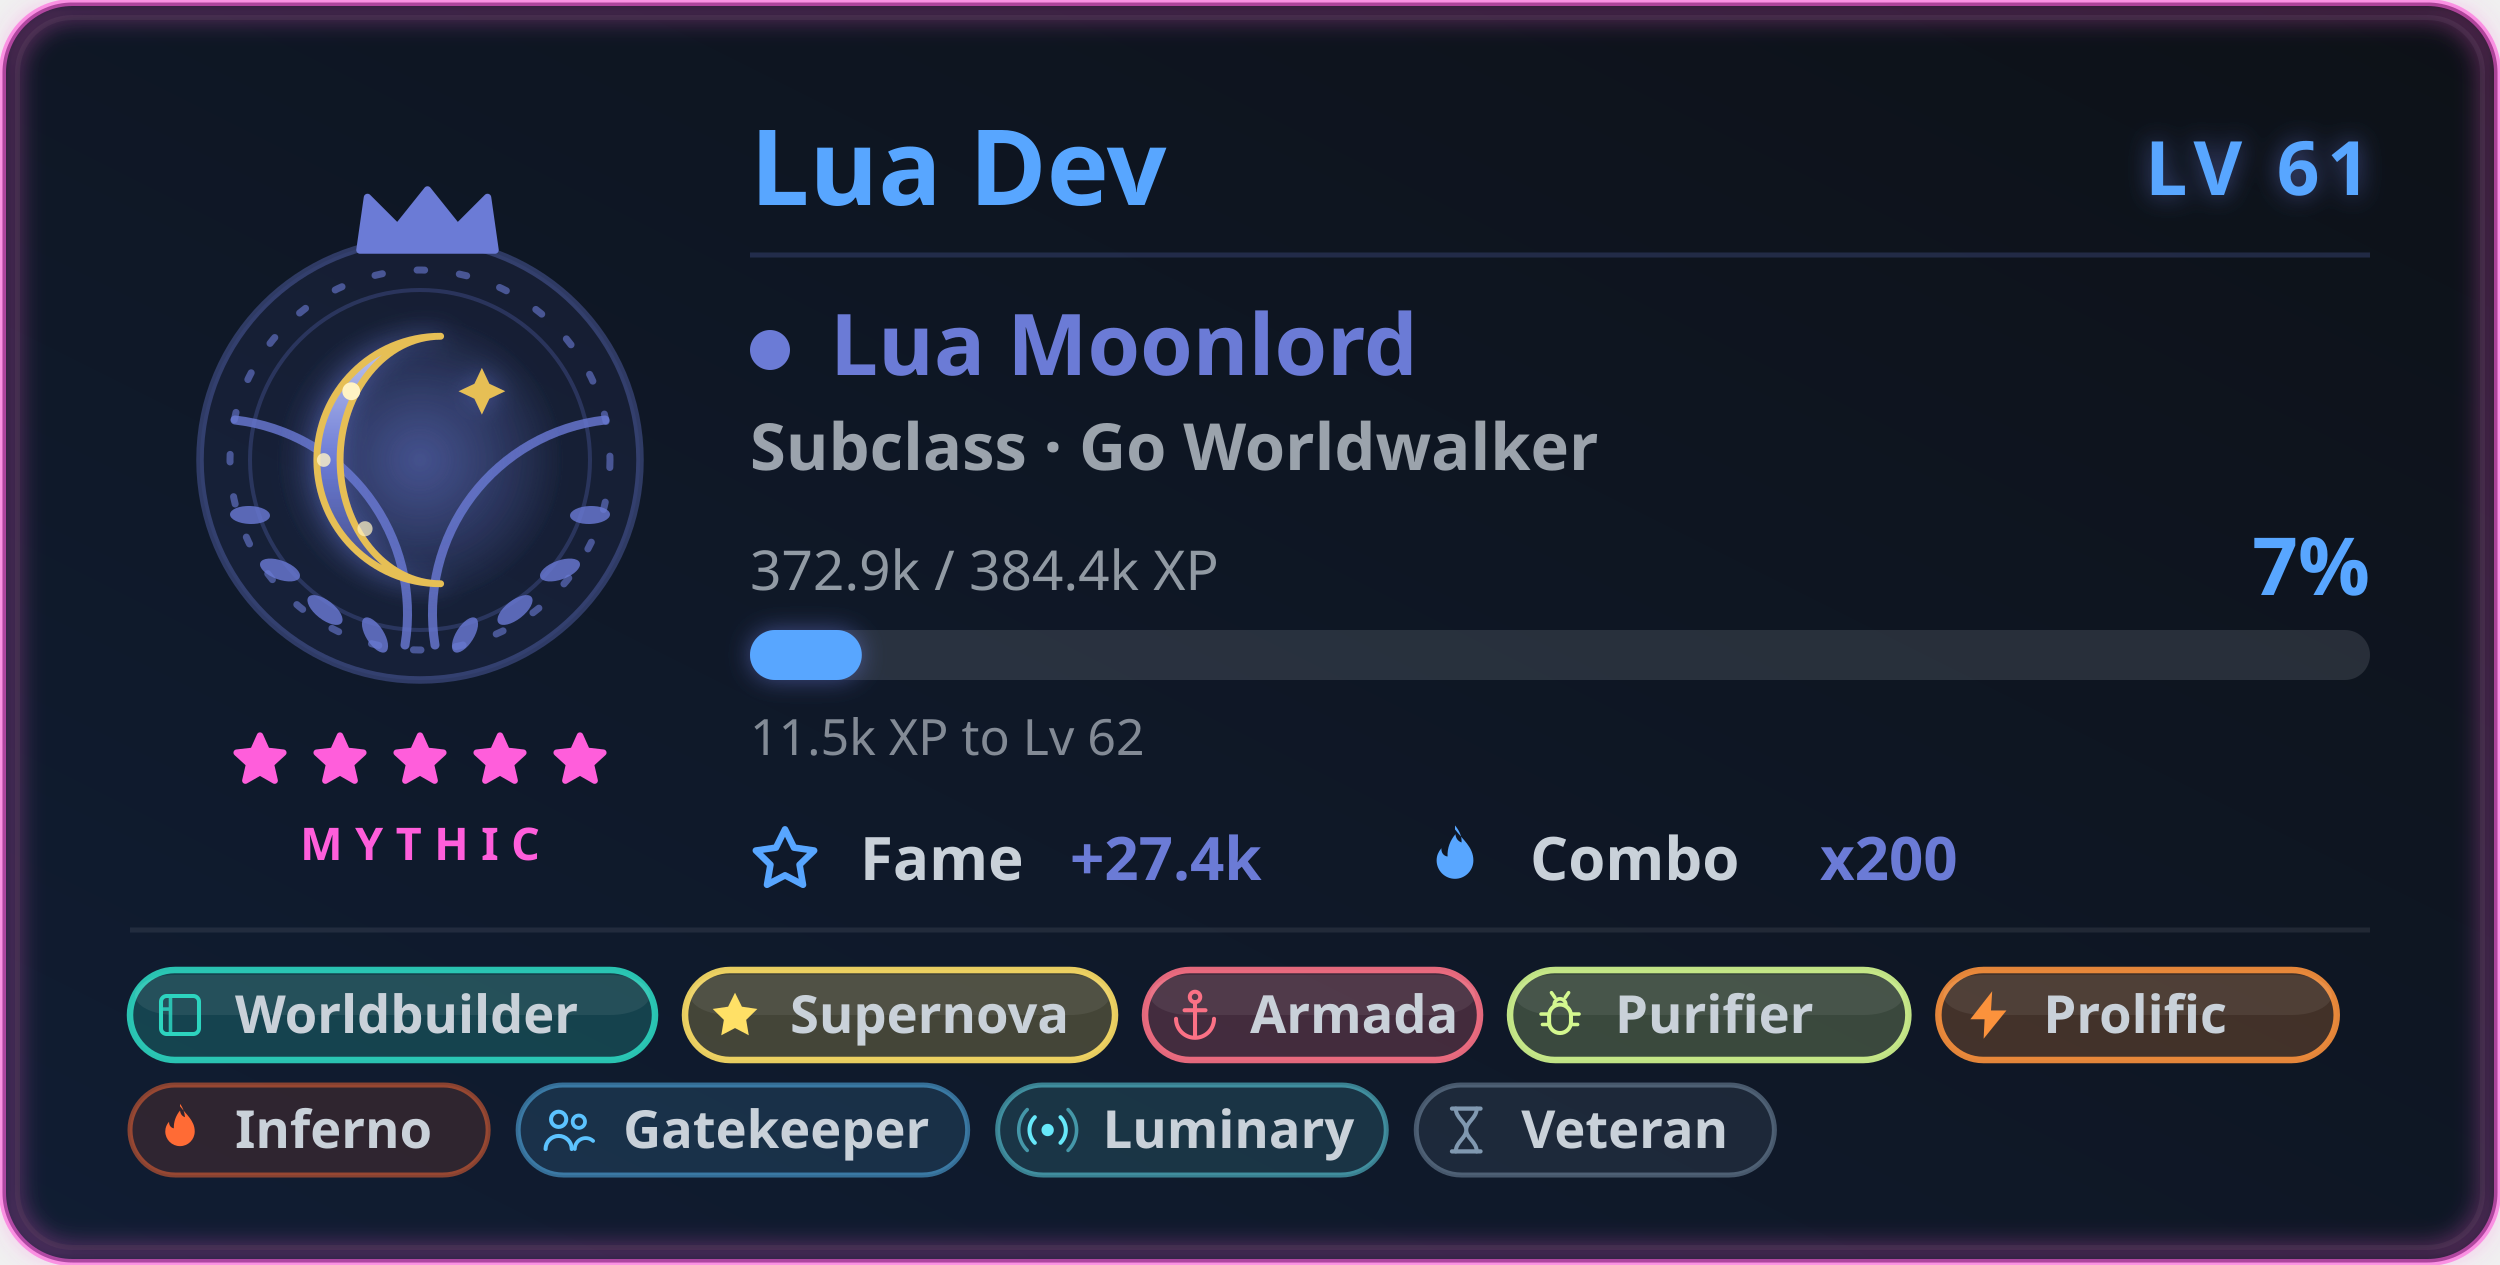
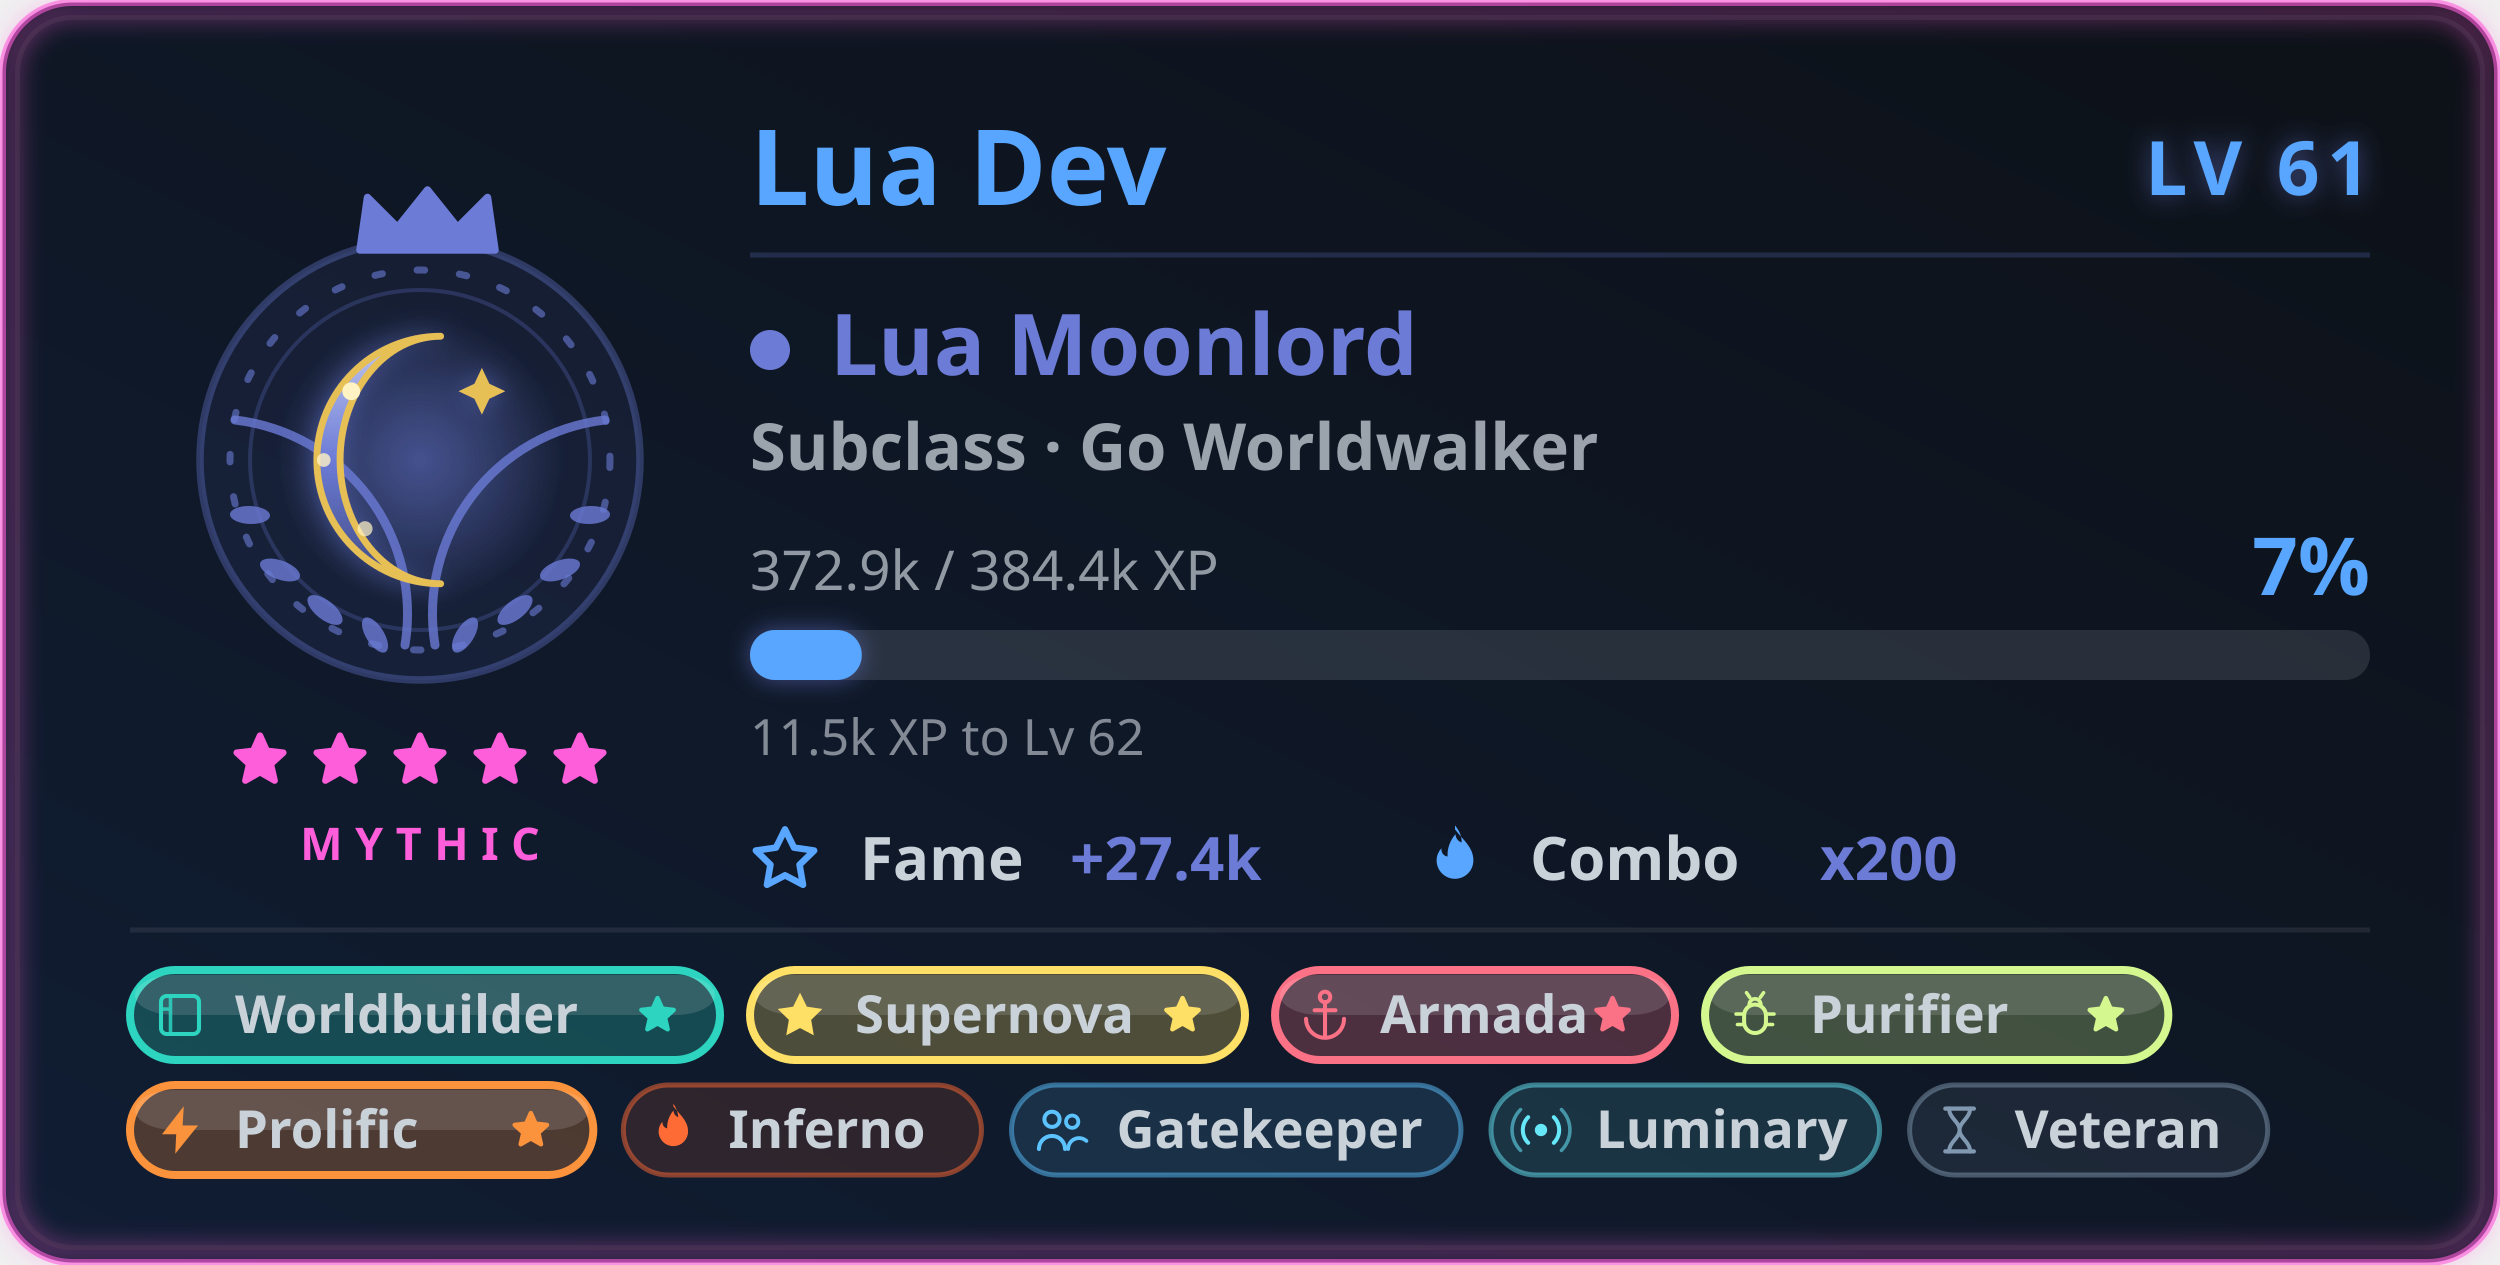
<svg xmlns="http://www.w3.org/2000/svg" width="500" height="253" viewBox="0 0 500 253" role="img" aria-labelledby="card-title-a11y card-desc-a11y">
  <style>
text { font-family: 'Segoe UI', Ubuntu, 'Helvetica Neue', sans-serif; }
.title { font-size: 18px; font-weight: 600; fill: #58a6ff; }
.title-icon { fill: #58a6ff; }
.icon { fill: #58a6ff; }


.gl-name { font-size: 21px; font-weight: 700; fill: #58a6ff; }
.gl-lvl { font-size: 15px; font-weight: 800; letter-spacing: 1.5px; fill: #58a6ff; }
.gl-class { font-size: 17px; font-weight: 700; fill: #6b7bd6; }
.gl-sub { font-size: 13px; font-weight: 600; fill: #c9d1d9; opacity: 0.75; }
.gl-meta { font-size: 11px; fill: #c9d1d9; opacity: 0.7; }
.gl-pct { font-size: 16px; font-weight: 800; fill: #58a6ff; }
.gl-chip-label { font-size: 12px; font-weight: 600; fill: #c9d1d9; }
.gl-chip-value { font-size: 12px; font-weight: 800; fill: #6b7bd6; }
.gl-hint { font-size: 10px; fill: #c9d1d9; opacity: 0.62; }
.gl-badge-label { font-size: 10.5px; font-weight: 600; }
.gl-rarity { font-size: 9px; font-weight: 700; letter-spacing: 2.5px; fill: #ff5edb; }

</style>
  <defs>
    <linearGradient id="card-bg" x1="0" y1="0" x2="1" y2="1" gradientTransform="rotate(90, 0.5, 0.5)">
      <stop offset="0.0%" stop-color="#0d1117" />
      <stop offset="100.0%" stop-color="#101d33" />
    </linearGradient>
    <filter id="card-glow" x="-50%" y="-50%" width="200%" height="200%">
      <feGaussianBlur in="SourceGraphic" stdDeviation="3" result="blur" />
      <feFlood flood-color="#58a6ff" flood-opacity="0.55" result="tint" />
      <feComposite in="tint" in2="blur" operator="in" result="softGlow" />
      <feMerge>
        <feMergeNode in="softGlow" />
        <feMergeNode in="SourceGraphic" />
      </feMerge>
    </filter>
    <filter id="gl-glow" x="-60%" y="-60%" width="220%" height="220%">
      <feGaussianBlur in="SourceGraphic" stdDeviation="2.4" result="b" />
      <feFlood flood-color="#6b7bd6" flood-opacity="0.55" result="t" />
      <feComposite in="t" in2="b" operator="in" result="g" />
      <feMerge>
        <feMergeNode in="g" />
        <feMergeNode in="SourceGraphic" />
      </feMerge>
    </filter>
    <filter id="gl-rarity" x="-20%" y="-20%" width="140%" height="140%">
      <feGaussianBlur stdDeviation="2.4" />
    </filter>
  </defs>
  <rect x="0.5" y="0.5" width="499" height="252" rx="14" fill="url(#card-bg)" stroke="#ff5edb" stroke-width="1.4" stroke-opacity="0.6" />
  <rect x="3.5" y="3.5" width="493" height="246" rx="11" fill="none" stroke="#30363d" stroke-opacity="0.4" />
  <rect x="2" y="2" width="496" height="249" rx="13" fill="none" stroke="#ff5edb" stroke-width="3.5" stroke-opacity="0.4" filter="url(#gl-rarity)" />
  <g class="fade">
    <g class="">
      <g class="flourish">
        <g transform="translate(84,0)">
          <g transform="translate(0,92)">
            <path d="M3 37 A 39 39 0 0 1 37 -8" fill="none" stroke="#6b7bd6" stroke-width="1.8" stroke-linecap="round" opacity="0.8" />
            <g fill="#6b7bd6" opacity="0.8">
              <ellipse cx="9" cy="35" rx="4" ry="1.8" transform="rotate(-58 9 35)" />
              <ellipse cx="19" cy="30" rx="4.2" ry="1.9" transform="rotate(-38 19 30)" />
              <ellipse cx="28" cy="22" rx="4.2" ry="1.9" transform="rotate(-20 28 22)" />
              <ellipse cx="34" cy="11" rx="4" ry="1.8" transform="rotate(-2 34 11)" />
            </g>
          </g>
        </g>
        <g transform="translate(84,0) scale(-1,1)">
          <g transform="translate(0,92)">
            <path d="M3 37 A 39 39 0 0 1 37 -8" fill="none" stroke="#6b7bd6" stroke-width="1.8" stroke-linecap="round" opacity="0.8" />
            <g fill="#6b7bd6" opacity="0.8">
              <ellipse cx="9" cy="35" rx="4" ry="1.8" transform="rotate(-58 9 35)" />
              <ellipse cx="19" cy="30" rx="4.2" ry="1.9" transform="rotate(-38 19 30)" />
              <ellipse cx="28" cy="22" rx="4.2" ry="1.9" transform="rotate(-20 28 22)" />
              <ellipse cx="34" cy="11" rx="4" ry="1.8" transform="rotate(-2 34 11)" />
            </g>
          </g>
        </g>
      </g>
      <circle cx="84" cy="92" r="44" fill="#6b7bd6" fill-opacity="0.08" stroke="#6b7bd6" stroke-opacity="0.35" stroke-width="1.5" />
      <g class="">
        <circle cx="84" cy="92" r="38" fill="none" stroke="#6b7bd6" stroke-opacity="0.6" stroke-width="1.4" stroke-dasharray="1.5 7" stroke-linecap="round" />
        <circle cx="84" cy="92" r="34" fill="none" stroke="#6b7bd6" stroke-opacity="0.25" stroke-width="0.8" />
      </g>
      <g class="" filter="url(#gl-glow)">
        <svg class="" x="51" y="59" width="66" height="66" viewBox="0 0 48 48" aria-hidden="true">
          <defs>
            <radialGradient id="luHalo" cx="0.5" cy="0.5" r="0.5">
              <stop offset="0" stop-color="#6b7bd6" stop-opacity="0.42" />
              <stop offset="1" stop-color="#6b7bd6" stop-opacity="0" />
            </radialGradient>
            <linearGradient id="luMoon" x1="0" y1="0" x2="0" y2="1">
              <stop offset="0" stop-color="#c4caef" />
              <stop offset="0.5" stop-color="#6b7bd6" />
              <stop offset="1" stop-color="#404a80" />
            </linearGradient>
          </defs>
          <circle cx="24" cy="24" r="21" fill="url(#luHalo)" />
          <path d="M27 6 A18 18 0 1 0 27 42 A13 16 0 1 1 27 6 Z" fill="url(#luMoon)" stroke="#e6bf55" stroke-width="1" stroke-linejoin="round" />
          <circle cx="14" cy="14" r="1.3" fill="#fff3c4" />
          <circle cx="10" cy="24" r="1" fill="#fff3c4" opacity="0.8" />
          <circle cx="16" cy="34" r="1.1" fill="#fff3c4" opacity="0.7" />
          <path d="M33 10.6 l1.088 2.312 l2.312 1.088 l-2.312 1.088 l-1.088 2.312 l-1.088 -2.312 l-2.312 -1.088 l2.312 -1.088 Z" fill="#e6bf55" />
        </svg>
      </g>
      <g transform="translate(69, 36.5) scale(1.5)">
        <path d="M2 9 L3 2 L7 6 L11 1 L15 6 L19 2 L20 9 Z" fill="#6b7bd6" stroke="#6b7bd6" stroke-width="1" stroke-linejoin="round" />
      </g>
    </g>
    <g>
      <g class="" transform="translate(45.5, 145.5) scale(0.5416667)" fill="#ff5edb" stroke="#ff5edb" stroke-width="2.4" stroke-linejoin="round" stroke-linecap="round" opacity="1">
        <path d="M12 3 L14.5 8.6 L20.6 9.3 L16 13.5 L17.4 19.6 L12 16.5 L6.6 19.6 L8 13.5 L3.4 9.3 L9.5 8.6 Z" />
      </g>
      <g class="" transform="translate(61.5, 145.5) scale(0.5416667)" fill="#ff5edb" stroke="#ff5edb" stroke-width="2.4" stroke-linejoin="round" stroke-linecap="round" opacity="1">
        <path d="M12 3 L14.5 8.6 L20.6 9.3 L16 13.5 L17.4 19.6 L12 16.5 L6.6 19.6 L8 13.5 L3.4 9.3 L9.5 8.6 Z" />
      </g>
      <g class="" transform="translate(77.5, 145.5) scale(0.5416667)" fill="#ff5edb" stroke="#ff5edb" stroke-width="2.4" stroke-linejoin="round" stroke-linecap="round" opacity="1">
        <path d="M12 3 L14.5 8.6 L20.6 9.3 L16 13.5 L17.4 19.6 L12 16.5 L6.6 19.6 L8 13.5 L3.4 9.3 L9.5 8.6 Z" />
      </g>
      <g class="" transform="translate(93.5, 145.5) scale(0.5416667)" fill="#ff5edb" stroke="#ff5edb" stroke-width="2.4" stroke-linejoin="round" stroke-linecap="round" opacity="1">
        <path d="M12 3 L14.5 8.6 L20.6 9.3 L16 13.5 L17.4 19.6 L12 16.5 L6.6 19.6 L8 13.5 L3.4 9.3 L9.5 8.6 Z" />
      </g>
      <g class="" transform="translate(109.5, 145.5) scale(0.5416667)" fill="#ff5edb" stroke="#ff5edb" stroke-width="2.4" stroke-linejoin="round" stroke-linecap="round" opacity="1">
        <path d="M12 3 L14.5 8.6 L20.6 9.3 L16 13.5 L17.4 19.6 L12 16.5 L6.6 19.6 L8 13.5 L3.4 9.3 L9.5 8.6 Z" />
      </g>
    </g>
    <text class="gl-rarity" x="84" y="172" text-anchor="middle">MYTHIC</text>
  </g>
  <g class="fade" style="animation-delay:.15s">
    <text class="gl-name" x="150" y="41">Lua Dev</text>
    <text class="gl-lvl glow-pulse" x="474" y="39" text-anchor="end" filter="url(#gl-glow)">LV 61</text>
    <line x1="150" y1="51" x2="474" y2="51" stroke="#6b7bd6" stroke-opacity="0.22" stroke-width="1" />
    <circle cx="154" cy="70" r="4" fill="#6b7bd6" />
    <text class="gl-class" x="166" y="75">Lua Moonlord</text>
    <text class="gl-sub" x="150" y="94">Subclass · Go Worldwalker</text>
    <text class="gl-meta" x="150" y="118">372.9k / 384.4k XP</text>
    <text class="gl-pct " x="474" y="119" text-anchor="end">7%</text>
    <rect x="150" y="126" width="324" height="10" rx="5" fill="#c9d1d9" fill-opacity="0.14" />
    <rect class="xp-fill " x="150" y="126" width="22.364" height="10" rx="5" fill="#58a6ff" filter="url(#gl-glow)" />
    <text class="gl-hint" x="150" y="151">11.5k XP to Lv 62</text>
    <g transform="translate(150, 176)">
      <svg class="icon" x="0" y="-11" width="14" height="14" viewBox="0 0 16 16" aria-hidden="true">
        <path fill-rule="evenodd" d="M8 .25a.75.75 0 0 1 .673.418l1.882 3.815 4.21.612a.75.75 0 0 1 .416 1.279l-3.046 2.97.719 4.192a.75.75 0 0 1-1.088.791L8 12.347l-3.766 1.98a.75.75 0 0 1-1.088-.79l.72-4.194L.818 6.374a.75.75 0 0 1 .416-1.28l4.21-.611L7.327.668A.75.75 0 0 1 8 .25zm0 2.445L6.615 5.5a.75.75 0 0 1-.564.41l-3.097.45 2.24 2.184a.75.75 0 0 1 .216.664l-.528 3.084 2.769-1.456a.75.75 0 0 1 .698 0l2.77 1.456-.53-3.084a.75.75 0 0 1 .216-.664l2.24-2.183-3.096-.45a.75.75 0 0 1-.564-.41L8 2.694v.001z" />
      </svg>
      <text class="gl-chip-label" x="22" y="0">Fame</text>
      <text class="gl-chip-value" x="64" y="0">+27.4k</text>
    </g>
    <g transform="translate(284, 176)">
      <svg class="icon" x="0" y="-11" width="14" height="14" viewBox="0 0 16 16" aria-hidden="true">
        <path fill-rule="evenodd" d="M8 1c1.7 2.3 4.2 4 4.2 7.1a4.2 4.2 0 0 1-8.4 0c0-1.1.4-2 1.1-2.8-.1 1 .5 1.8 1.4 1.9-.1-1.9.6-3.7 1.8-5.1.1 1 .6 1.6 1.4 1.9.1-1.4-.5-2.7-1.5-3.9z" />
      </svg>
      <text class="gl-chip-label" x="22" y="0">Combo</text>
      <text class="gl-chip-value" x="80" y="0">x200</text>
    </g>
  </g>
  <g class="fade" style="animation-delay:.2s">
    <line x1="26" y1="186" x2="474" y2="186" stroke="#c9d1d9" stroke-opacity="0.1" stroke-width="1" />
    <g>
-       <rect x="26" y="194" width="105.003" height="18" rx="9" fill="#2dd4bf" fill-opacity="0.22" stroke="#2dd4bf" stroke-opacity="0.9" stroke-width="1.3" />
-       <rect x="27" y="195" width="103.003" height="8" rx="8" fill="#ffffff" fill-opacity="0.07" />
+       <rect x="26" y="194" width="118.003" height="18" rx="9" fill="#2dd4bf" fill-opacity="0.26" stroke="#2dd4bf" stroke-opacity="1" stroke-width="1.6" />
+       <rect x="27" y="195" width="116.003" height="8" rx="8" fill="#ffffff" fill-opacity="0.13" />
      <g transform="translate(30.3, 197.3) scale(0.475)">
        <rect x="4" y="4" width="16" height="16" rx="2.4" fill="none" stroke="#2dd4bf" stroke-width="1.7" />
        <path d="M8 4v16 M4 9.5h4" fill="none" stroke="#2dd4bf" stroke-width="1.5" opacity="0.85" />
      </g>
      <text class="gl-badge-label" x="47" y="206.6" fill="#c9d1d9" font-weight="800">Worldbuilder</text>
-     </g>
-     <g>
-       <rect x="137.003" y="194" width="86.002" height="18" rx="9" fill="#ffe066" fill-opacity="0.22" stroke="#ffe066" stroke-opacity="0.9" stroke-width="1.3" />
-       <rect x="138.003" y="195" width="84.002" height="8" rx="8" fill="#ffffff" fill-opacity="0.07" />
-       <g transform="translate(141.3032, 197.3) scale(0.475)">
+       <g class="" transform="translate(127.0032, 198.5) scale(0.375)" fill="#2dd4bf" stroke="#2dd4bf" stroke-width="2.4" stroke-linejoin="round" stroke-linecap="round" opacity="1">
+         <path d="M12 3 L14.5 8.6 L20.6 9.3 L16 13.5 L17.4 19.6 L12 16.5 L6.6 19.6 L8 13.5 L3.4 9.3 L9.5 8.6 Z" />
+       </g>
+     </g>
+     <g>
+       <rect x="150.003" y="194" width="99.002" height="18" rx="9" fill="#ffe066" fill-opacity="0.26" stroke="#ffe066" stroke-opacity="1" stroke-width="1.6" />
+       <rect x="151.003" y="195" width="97.002" height="8" rx="8" fill="#ffffff" fill-opacity="0.13" />
+       <g transform="translate(154.3032, 197.3) scale(0.475)">
        <path d="M12 2.6 14.9 8.5 21.4 9.45 16.7 14.05 17.8 20.55 12 17.5 6.2 20.55 7.3 14.05 2.6 9.45 9.1 8.5Z" fill="#ffe066" />
      </g>
-       <text class="gl-badge-label" x="158.003" y="206.6" fill="#c9d1d9" font-weight="800">Supernova</text>
-     </g>
-     <g>
-       <rect x="229.006" y="194" width="67.002" height="18" rx="9" fill="#fb7185" fill-opacity="0.22" stroke="#fb7185" stroke-opacity="0.9" stroke-width="1.3" />
-       <rect x="230.006" y="195" width="65.002" height="8" rx="8" fill="#ffffff" fill-opacity="0.07" />
-       <g transform="translate(233.3056, 197.3) scale(0.475)">
+       <text class="gl-badge-label" x="171.003" y="206.6" fill="#c9d1d9" font-weight="800">Supernova</text>
+       <g class="" transform="translate(232.0056, 198.5) scale(0.375)" fill="#ffe066" stroke="#ffe066" stroke-width="2.4" stroke-linejoin="round" stroke-linecap="round" opacity="1">
+         <path d="M12 3 L14.5 8.6 L20.6 9.3 L16 13.5 L17.4 19.6 L12 16.5 L6.6 19.6 L8 13.5 L3.4 9.3 L9.5 8.6 Z" />
+       </g>
+     </g>
+     <g>
+       <rect x="255.006" y="194" width="80.002" height="18" rx="9" fill="#fb7185" fill-opacity="0.26" stroke="#fb7185" stroke-opacity="1" stroke-width="1.6" />
+       <rect x="256.006" y="195" width="78.002" height="8" rx="8" fill="#ffffff" fill-opacity="0.13" />
+       <g transform="translate(259.3056, 197.3) scale(0.475)">
        <circle cx="12" cy="4.4" r="2.2" fill="none" stroke="#fb7185" stroke-width="1.7" />
        <path d="M12 6.6V21M7.6 10h8.8" fill="none" stroke="#fb7185" stroke-width="1.7" stroke-linejoin="round" stroke-linecap="round" />
        <path d="M4 13.6a8 8 0 0 0 16 0" fill="none" stroke="#fb7185" stroke-width="1.7" stroke-linejoin="round" stroke-linecap="round" />
      </g>
-       <text class="gl-badge-label" x="250.006" y="206.6" fill="#c9d1d9" font-weight="800">Armada</text>
-     </g>
-     <g>
-       <rect x="302.007" y="194" width="79.669" height="18" rx="9" fill="#d4f88f" fill-opacity="0.22" stroke="#d4f88f" stroke-opacity="0.9" stroke-width="1.3" />
-       <rect x="303.007" y="195" width="77.669" height="8" rx="8" fill="#ffffff" fill-opacity="0.07" />
-       <g transform="translate(306.3072, 197.3) scale(0.475)">
+       <text class="gl-badge-label" x="276.006" y="206.6" fill="#c9d1d9" font-weight="800">Armada</text>
+       <g class="" transform="translate(318.0072, 198.5) scale(0.375)" fill="#fb7185" stroke="#fb7185" stroke-width="2.4" stroke-linejoin="round" stroke-linecap="round" opacity="1">
+         <path d="M12 3 L14.5 8.6 L20.6 9.3 L16 13.5 L17.4 19.6 L12 16.5 L6.6 19.6 L8 13.5 L3.4 9.3 L9.5 8.6 Z" />
+       </g>
+     </g>
+     <g>
+       <rect x="341.007" y="194" width="92.669" height="18" rx="9" fill="#d4f88f" fill-opacity="0.26" stroke="#d4f88f" stroke-opacity="1" stroke-width="1.6" />
+       <rect x="342.007" y="195" width="90.669" height="8" rx="8" fill="#ffffff" fill-opacity="0.13" />
+       <g transform="translate(345.3072, 197.3) scale(0.475)">
        <rect x="7.4" y="7.6" width="9.2" height="12" rx="4.6" fill="none" stroke="#d4f88f" stroke-width="1.7" />
        <path d="M9.6 7.6a2.4 2.4 0 0 1 4.8 0" fill="none" stroke="#d4f88f" stroke-width="1.6" stroke-linejoin="round" stroke-linecap="round" />
        <path d="M7.4 11.6H4M16.6 11.6H20M7.4 16H4.6M16.6 16H19.4M9.8 4.6 8.4 2.6M14.2 4.6 15.6 2.6" fill="none" stroke="#d4f88f" stroke-width="1.5" stroke-linejoin="round" stroke-linecap="round" />
      </g>
-       <text class="gl-badge-label" x="323.007" y="206.6" fill="#c9d1d9" font-weight="800">Purifier</text>
-     </g>
-     <g>
-       <rect x="387.676" y="194" width="79.669" height="18" rx="9" fill="#fb923c" fill-opacity="0.22" stroke="#fb923c" stroke-opacity="0.9" stroke-width="1.3" />
-       <rect x="388.676" y="195" width="77.669" height="8" rx="8" fill="#ffffff" fill-opacity="0.07" />
-       <g transform="translate(391.976, 197.3) scale(0.475)">
+       <text class="gl-badge-label" x="362.007" y="206.6" fill="#c9d1d9" font-weight="800">Purifier</text>
+       <g class="" transform="translate(416.676, 198.5) scale(0.375)" fill="#d4f88f" stroke="#d4f88f" stroke-width="2.4" stroke-linejoin="round" stroke-linecap="round" opacity="1">
+         <path d="M12 3 L14.5 8.6 L20.6 9.3 L16 13.5 L17.4 19.6 L12 16.5 L6.6 19.6 L8 13.5 L3.4 9.3 L9.5 8.6 Z" />
+       </g>
+     </g>
+     <g>
+       <rect x="26" y="217" width="92.669" height="18" rx="9" fill="#fb923c" fill-opacity="0.26" stroke="#fb923c" stroke-opacity="1" stroke-width="1.6" />
+       <rect x="27" y="218" width="90.669" height="8" rx="8" fill="#ffffff" fill-opacity="0.13" />
+       <g transform="translate(30.3, 220.3) scale(0.475)">
        <path d="M13.6 2 4.4 13.8h6L10 22l9.6-11.9h-6.5Z" fill="#fb923c" />
      </g>
-       <text class="gl-badge-label" x="408.676" y="206.6" fill="#c9d1d9" font-weight="800">Prolific</text>
-     </g>
-     <g>
-       <rect x="26" y="217" width="71.63" height="18" rx="9" fill="#ff6b35" fill-opacity="0.13" stroke="#ff6b35" stroke-opacity="0.5" stroke-width="1" />
-       <g transform="translate(30.3, 220.3) scale(0.475)">
+       <text class="gl-badge-label" x="47" y="229.6" fill="#c9d1d9" font-weight="800">Prolific</text>
+       <g class="" transform="translate(101.6688, 221.5) scale(0.375)" fill="#fb923c" stroke="#fb923c" stroke-width="2.4" stroke-linejoin="round" stroke-linecap="round" opacity="1">
+         <path d="M12 3 L14.5 8.6 L20.6 9.3 L16 13.5 L17.4 19.6 L12 16.5 L6.6 19.6 L8 13.5 L3.4 9.3 L9.5 8.6 Z" />
+       </g>
+     </g>
+     <g>
+       <rect x="124.669" y="217" width="71.63" height="18" rx="9" fill="#ff6b35" fill-opacity="0.13" stroke="#ff6b35" stroke-opacity="0.5" stroke-width="1" />
+       <g transform="translate(128.9688, 220.3) scale(0.475)">
        <path d="M12 2c2.5 3.4 6.2 6 6.2 10.6a6.2 6.2 0 0 1-12.4 0c0-1.6.6-3 1.6-4.1-.1 1.5.8 2.6 2 2.8-.1-2.8.9-5.4 2.6-7.5.2 1.5.9 2.4 2.1 2.8-.2-2-.8-4-2.1-5.6Z" fill="#ff6b35" />
      </g>
-       <text class="gl-badge-label" x="47" y="229.6" fill="#c9d1d9">Inferno</text>
-     </g>
-     <g>
-       <rect x="103.63" y="217" width="89.9" height="18" rx="9" fill="#5cc3ff" fill-opacity="0.13" stroke="#5cc3ff" stroke-opacity="0.5" stroke-width="1" />
-       <g transform="translate(107.93, 220.3) scale(0.475)">
+       <text class="gl-badge-label" x="145.669" y="229.6" fill="#c9d1d9">Inferno</text>
+     </g>
+     <g>
+       <rect x="202.299" y="217" width="89.9" height="18" rx="9" fill="#5cc3ff" fill-opacity="0.13" stroke="#5cc3ff" stroke-opacity="0.5" stroke-width="1" />
+       <g transform="translate(206.5988, 220.3) scale(0.475)">
        <circle cx="8" cy="7.5" r="3.2" fill="none" stroke="#5cc3ff" stroke-width="1.7" />
        <path d="M2.5 20a5.5 5.5 0 0 1 11 0" fill="none" stroke="#5cc3ff" stroke-width="1.7" stroke-linecap="round" />
        <circle cx="16.5" cy="8.5" r="2.6" fill="none" stroke="#5cc3ff" stroke-width="1.6" />
        <path d="M14.8 20a4.6 4.6 0 0 1 7.7-3.4" fill="none" stroke="#5cc3ff" stroke-width="1.6" stroke-linecap="round" />
      </g>
-       <text class="gl-badge-label" x="124.63" y="229.6" fill="#c9d1d9">Gatekeeper</text>
-     </g>
-     <g>
-       <rect x="199.53" y="217" width="77.72" height="18" rx="9" fill="#67e8f9" fill-opacity="0.13" stroke="#67e8f9" stroke-opacity="0.5" stroke-width="1" />
-       <g transform="translate(203.83, 220.3) scale(0.475)">
+       <text class="gl-badge-label" x="223.299" y="229.6" fill="#c9d1d9">Gatekeeper</text>
+     </g>
+     <g>
+       <rect x="298.199" y="217" width="77.72" height="18" rx="9" fill="#67e8f9" fill-opacity="0.13" stroke="#67e8f9" stroke-opacity="0.5" stroke-width="1" />
+       <g transform="translate(302.4988, 220.3) scale(0.475)">
        <circle cx="12" cy="12" r="2.6" fill="#67e8f9" />
        <path d="M6.6 6.6a7.6 7.6 0 0 0 0 10.8M17.4 6.6a7.6 7.6 0 0 1 0 10.8" fill="none" stroke="#67e8f9" stroke-width="1.7" stroke-linejoin="round" stroke-linecap="round" />
        <path d="M3.4 3.4a12.1 12.1 0 0 0 0 17.2M20.6 3.4a12.1 12.1 0 0 1 0 17.2" fill="none" stroke="#67e8f9" stroke-width="1.5" stroke-linejoin="round" stroke-linecap="round" opacity="0.55" />
      </g>
-       <text class="gl-badge-label" x="220.53" y="229.6" fill="#c9d1d9">Luminary</text>
-     </g>
-     <g>
-       <rect x="283.25" y="217" width="71.63" height="18" rx="9" fill="#8098b0" fill-opacity="0.13" stroke="#8098b0" stroke-opacity="0.5" stroke-width="1" />
-       <g transform="translate(287.55, 220.3) scale(0.475)">
+       <text class="gl-badge-label" x="319.199" y="229.6" fill="#c9d1d9">Luminary</text>
+     </g>
+     <g>
+       <rect x="381.919" y="217" width="71.63" height="18" rx="9" fill="#8098b0" fill-opacity="0.13" stroke="#8098b0" stroke-opacity="0.5" stroke-width="1" />
+       <g transform="translate(386.2188, 220.3) scale(0.475)">
        <path d="M6 3h12M6 21h12" fill="none" stroke="#8098b0" stroke-width="1.8" stroke-linejoin="round" stroke-linecap="round" />
        <path d="M7.6 3c0 4 4.4 5.6 4.4 9s-4.4 5-4.4 9M16.4 3c0 4-4.4 5.6-4.4 9s4.4 5 4.4 9" fill="none" stroke="#8098b0" stroke-width="1.7" stroke-linejoin="round" stroke-linecap="round" />
      </g>
-       <text class="gl-badge-label" x="304.25" y="229.6" fill="#c9d1d9">Veteran</text>
+       <text class="gl-badge-label" x="402.919" y="229.6" fill="#c9d1d9">Veteran</text>
    </g>
  </g>
</svg>
